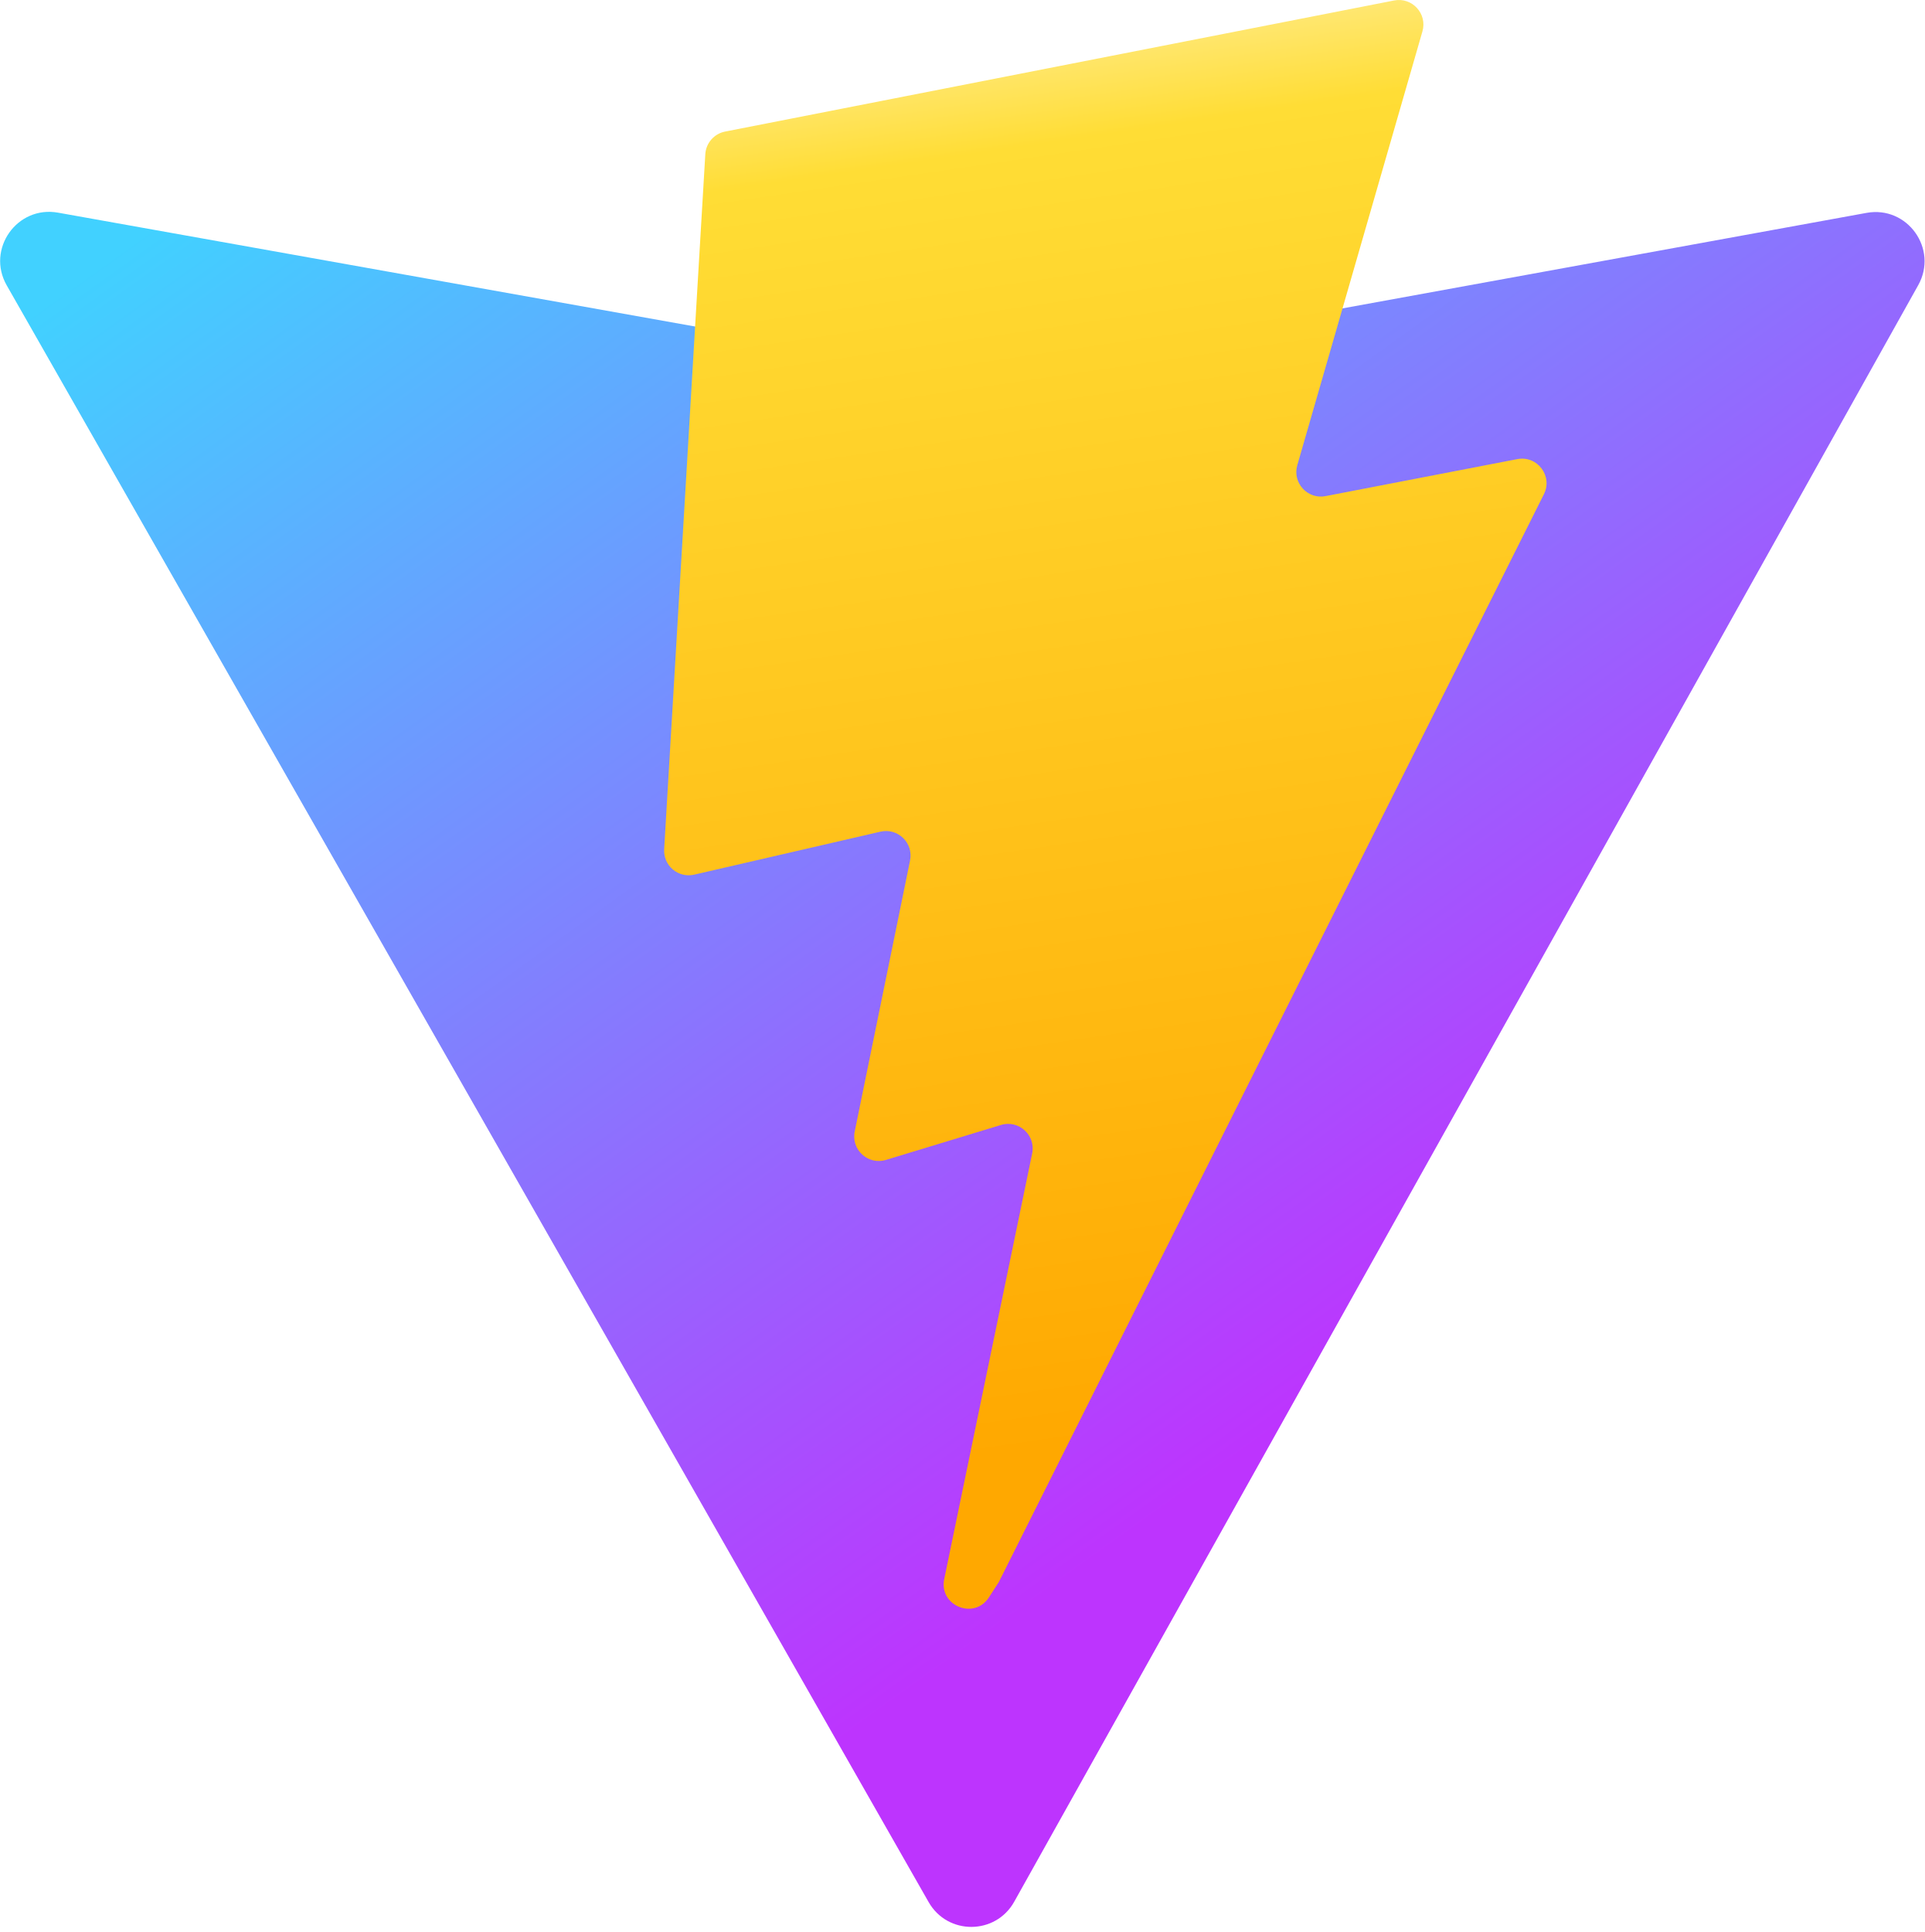
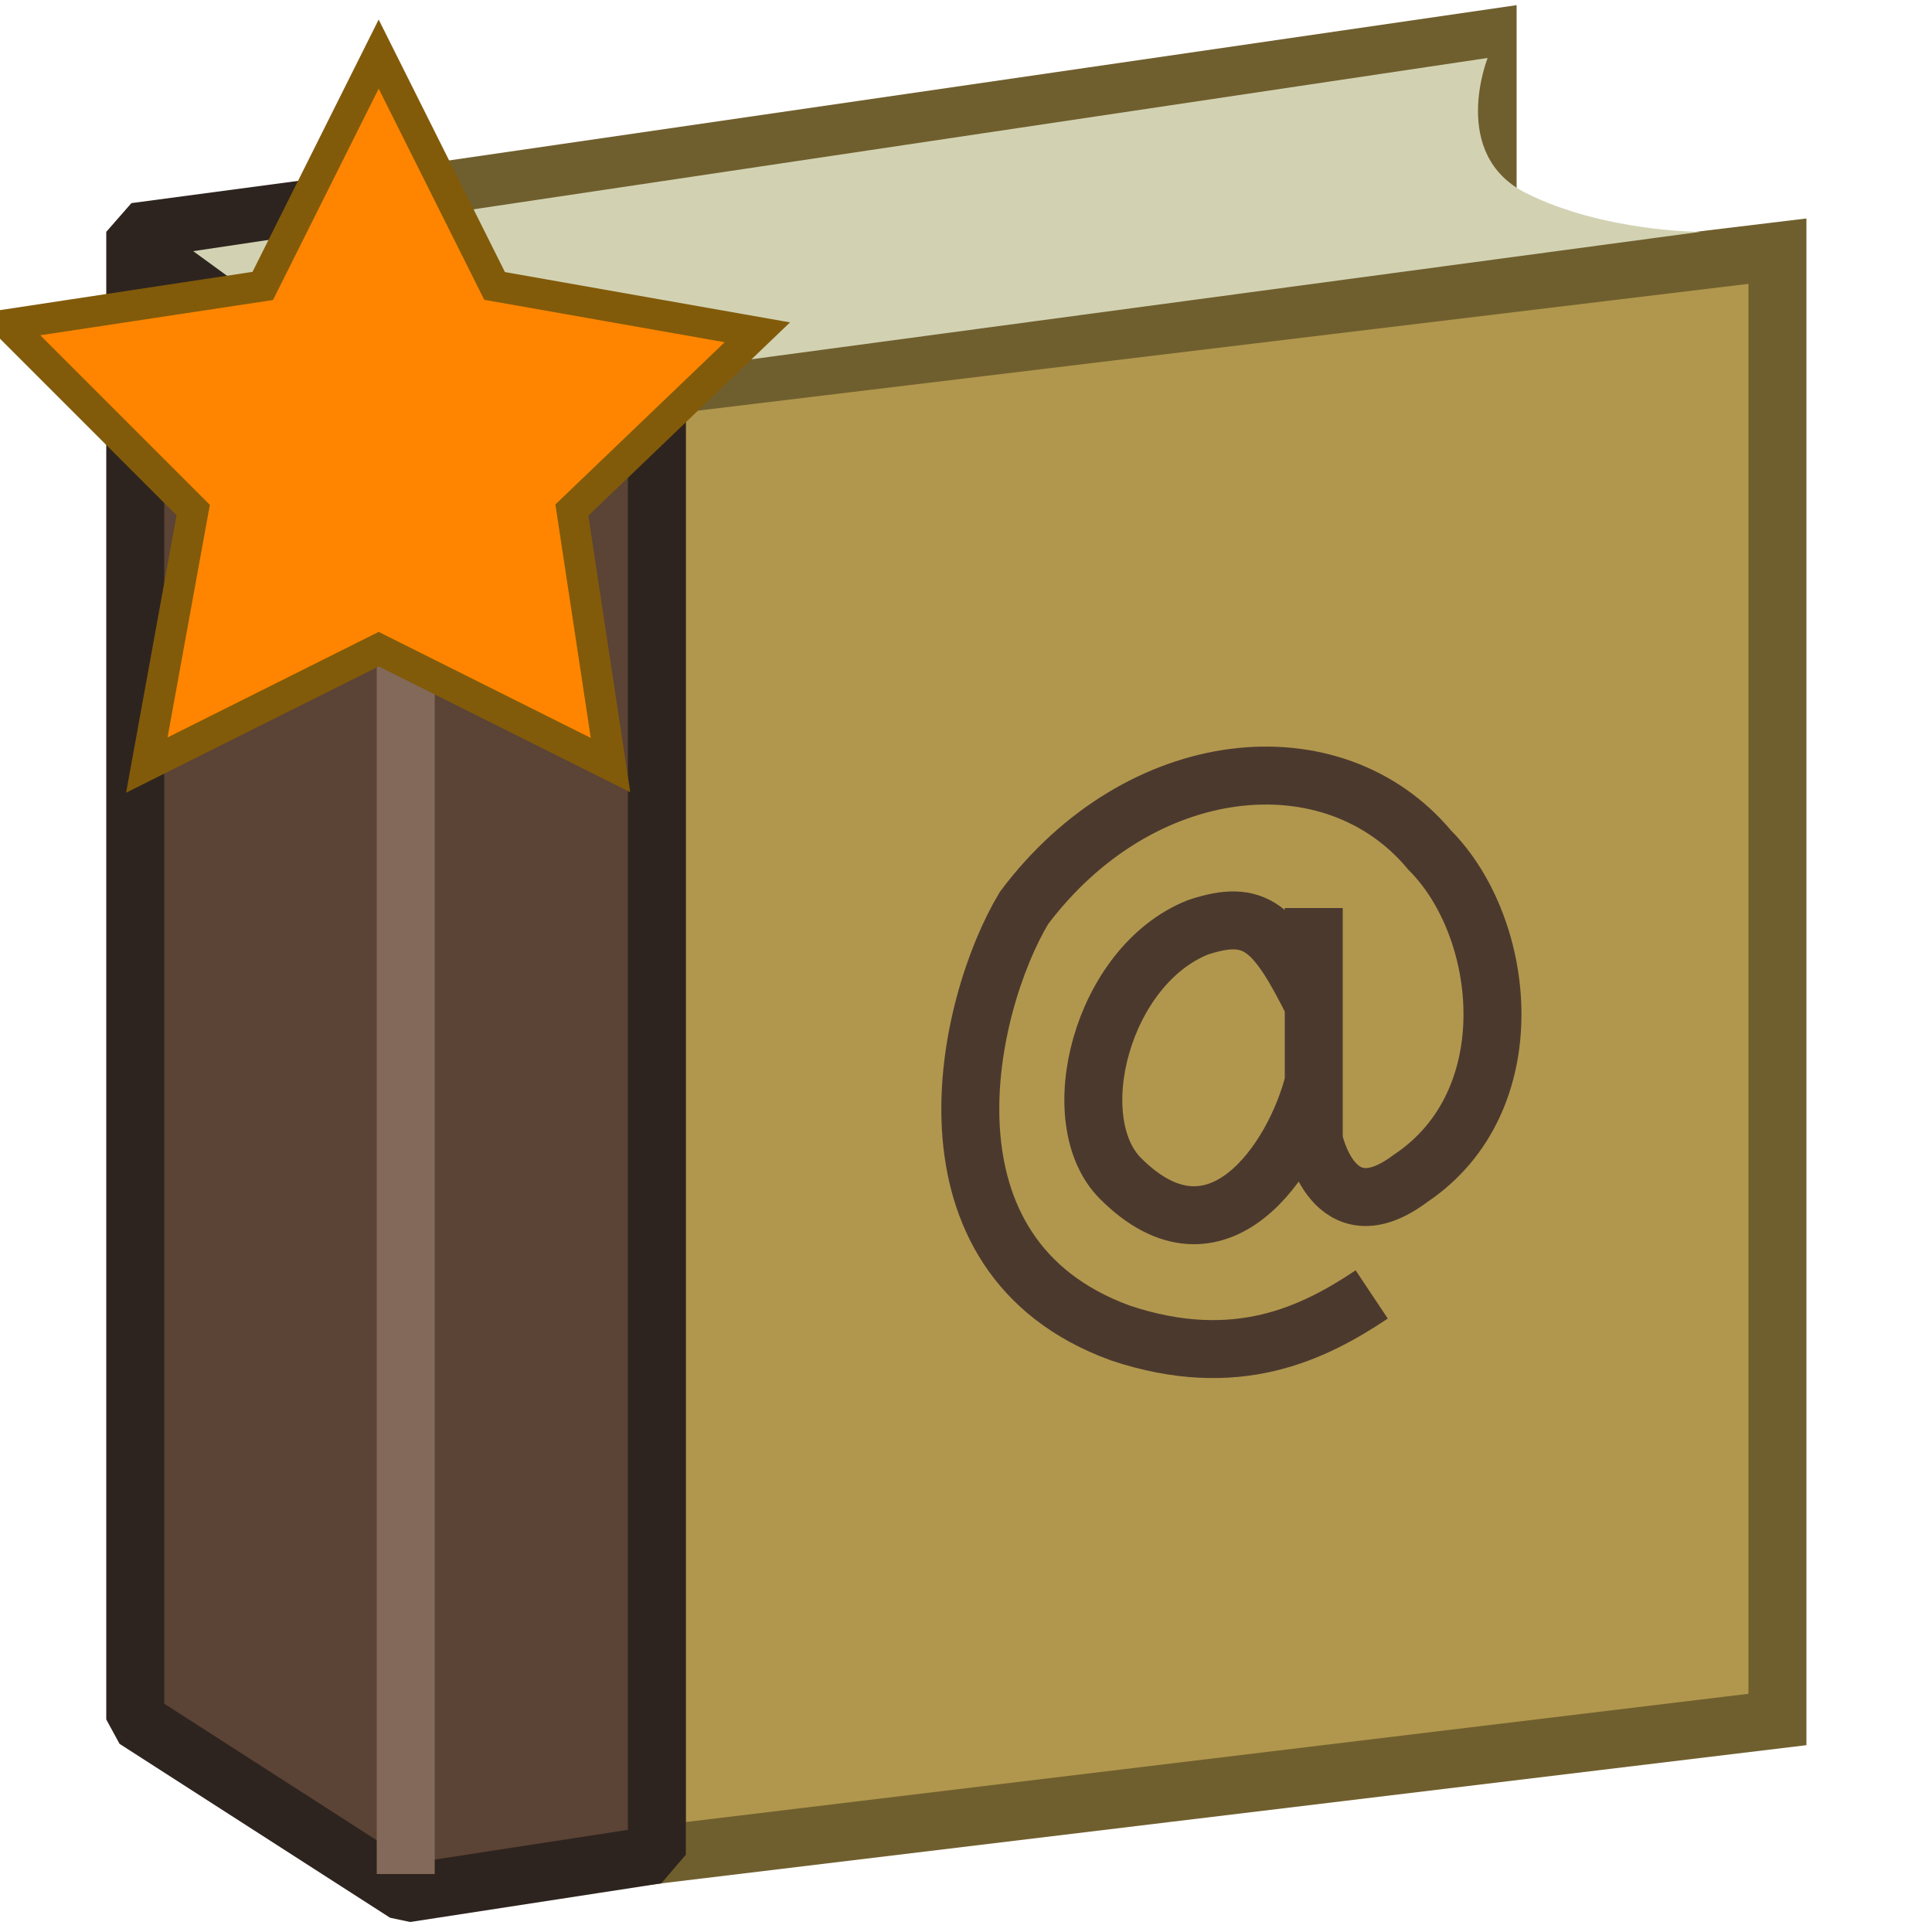
- <svg xmlns="http://www.w3.org/2000/svg" aria-hidden="true" role="img" class="iconify iconify--logos" width="31.88" height="32" preserveAspectRatio="xMidYMid meet" viewBox="0 0 256 257">
-   <defs>
-     <linearGradient id="IconifyId1813088fe1fbc01fb466" x1="-.828%" x2="57.636%" y1="7.652%" y2="78.411%">
-       <stop offset="0%" stop-color="#41D1FF" />
-       <stop offset="100%" stop-color="#BD34FE" />
-     </linearGradient>
-     <linearGradient id="IconifyId1813088fe1fbc01fb467" x1="43.376%" x2="50.316%" y1="2.242%" y2="89.03%">
-       <stop offset="0%" stop-color="#FFEA83" />
-       <stop offset="8.333%" stop-color="#FFDD35" />
-       <stop offset="100%" stop-color="#FFA800" />
-     </linearGradient>
-   </defs>
-   <path fill="url(#IconifyId1813088fe1fbc01fb466)" d="M255.153 37.938L134.897 252.976c-2.483 4.44-8.862 4.466-11.382.048L.875 37.958c-2.746-4.814 1.371-10.646 6.827-9.67l120.385 21.517a6.537 6.537 0 0 0 2.322-.004l117.867-21.483c5.438-.991 9.574 4.796 6.877 9.62Z" />
-   <path fill="url(#IconifyId1813088fe1fbc01fb467)" d="M185.432.063L96.44 17.501a3.268 3.268 0 0 0-2.634 3.014l-5.474 92.456a3.268 3.268 0 0 0 3.997 3.378l24.777-5.718c2.318-.535 4.413 1.507 3.936 3.838l-7.361 36.047c-.495 2.426 1.782 4.5 4.151 3.78l15.304-4.649c2.372-.72 4.652 1.36 4.15 3.788l-11.698 56.621c-.732 3.542 3.979 5.473 5.943 2.437l1.313-2.028l72.516-144.72c1.215-2.423-.88-5.186-3.54-4.672l-25.505 4.922c-2.396.462-4.435-1.77-3.759-4.114l16.646-57.705c.677-2.35-1.37-4.583-3.769-4.113Z" />
+ <svg xmlns="http://www.w3.org/2000/svg" width="800px" height="800px" viewBox="0 0 100 100" version="1.1">
+   <path style="fill:#B1974D;stroke:#705F2E;stroke-width:3" d="M 22,10 77,2 77,27 22,28 z" />
+   <path style="fill:#B1974D;stroke:#705F2E;stroke-width:3" d="m 34,20 58,-7 0,76 -58,7 z" />
+   <path style="fill:#5B4335;stroke:#2E241F;stroke-width:3;stroke-linejoin:bevel" d="M 34,20 34,96 21,98 7,89 7,12 22,10 7,12 21,22 z" />
+   <path style="fill:#D2D2B3" d="M 10,13 77,3 c 0,0 -2,5 2,7 4,2 9,2 9,2 l -67,9 z" />
+   <path style="fill:none;stroke:#836959;stroke-width:3" d="m 21,23 0,74" />
+   <path style="fill:none;stroke:#4C392E;stroke-width:3" d="m 68,56 c -1,4 -5,10 -10,5 -3,-3 -1,-11 4,-13 3,-1 4,0 6,4 l 0,-5 0,12 c 0,0 1,5 5,2 6,-4 5,-13 1,-17 -5,-6 -15,-5 -21,3 -3,5 -6,18 5,22 6,2 10,0 13,-2" />
+   <g transform="scale(0.4)">
+     <path style="fill:#FF8500;stroke:#825B0A;stroke-width:4" d="M 98,43 74,66 79,99 49,84 19,99 25,66 1,42 34,37 49,7 64,37 z" />
+   </g>
</svg>
